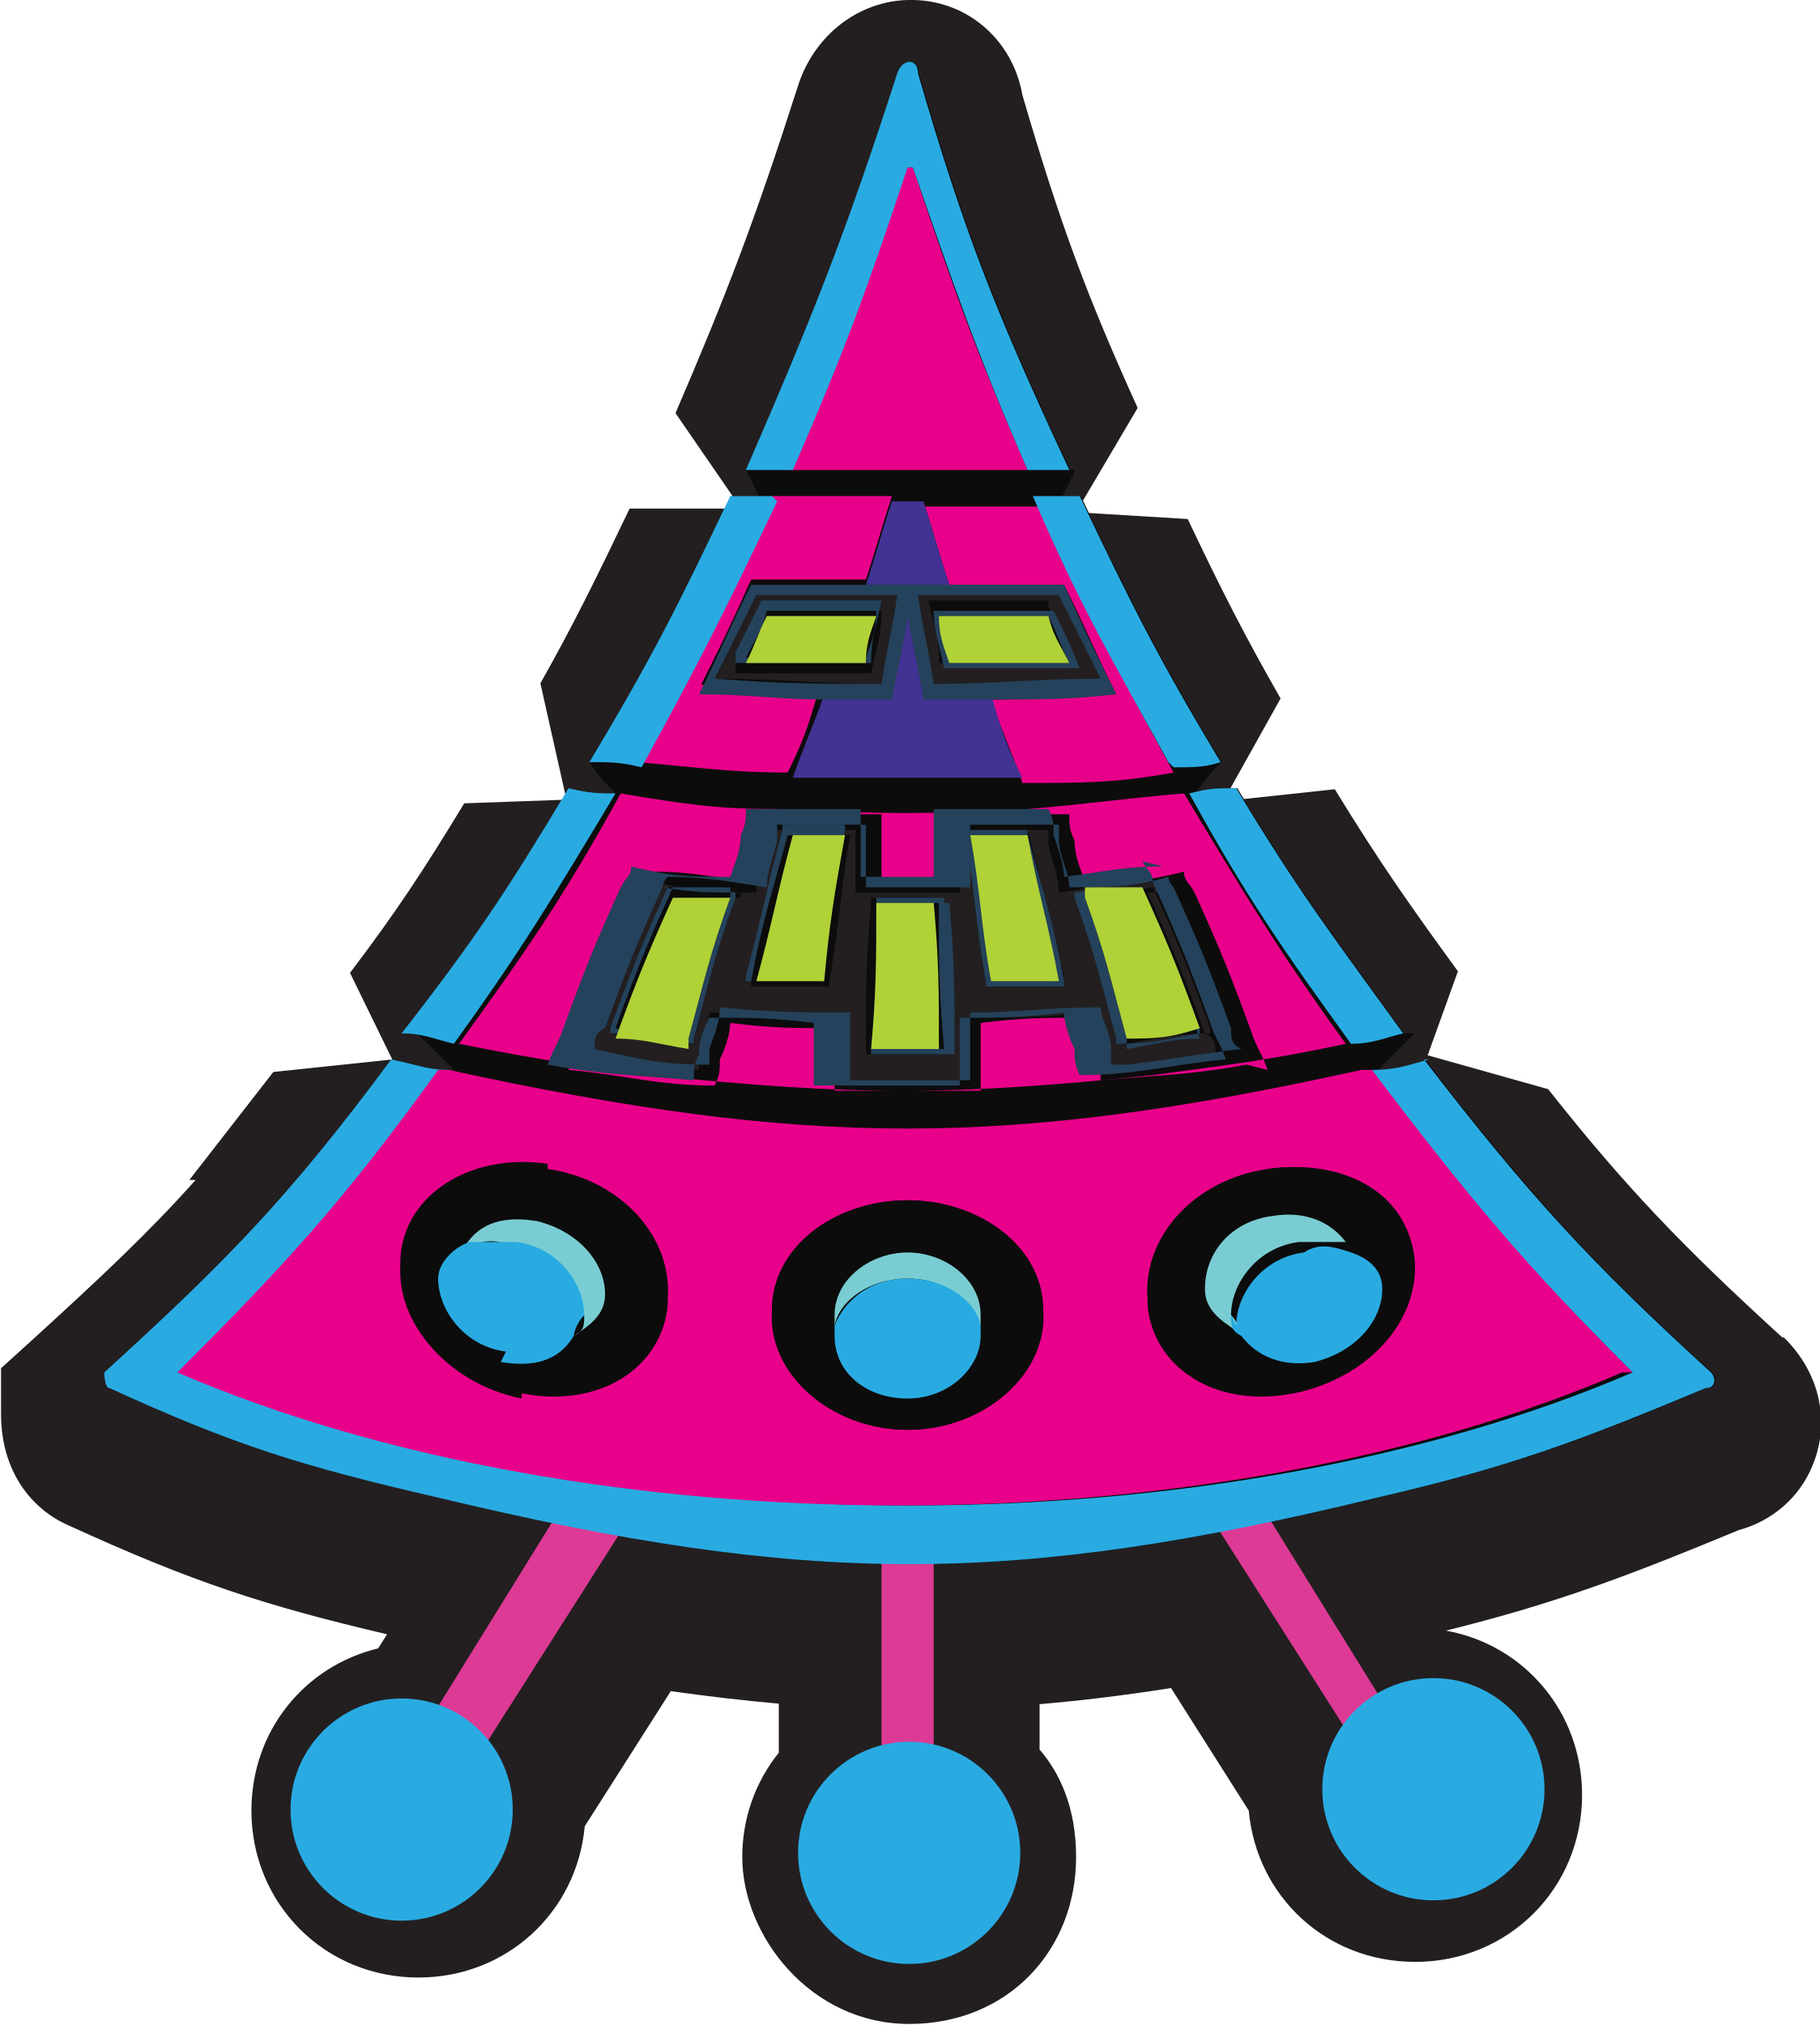
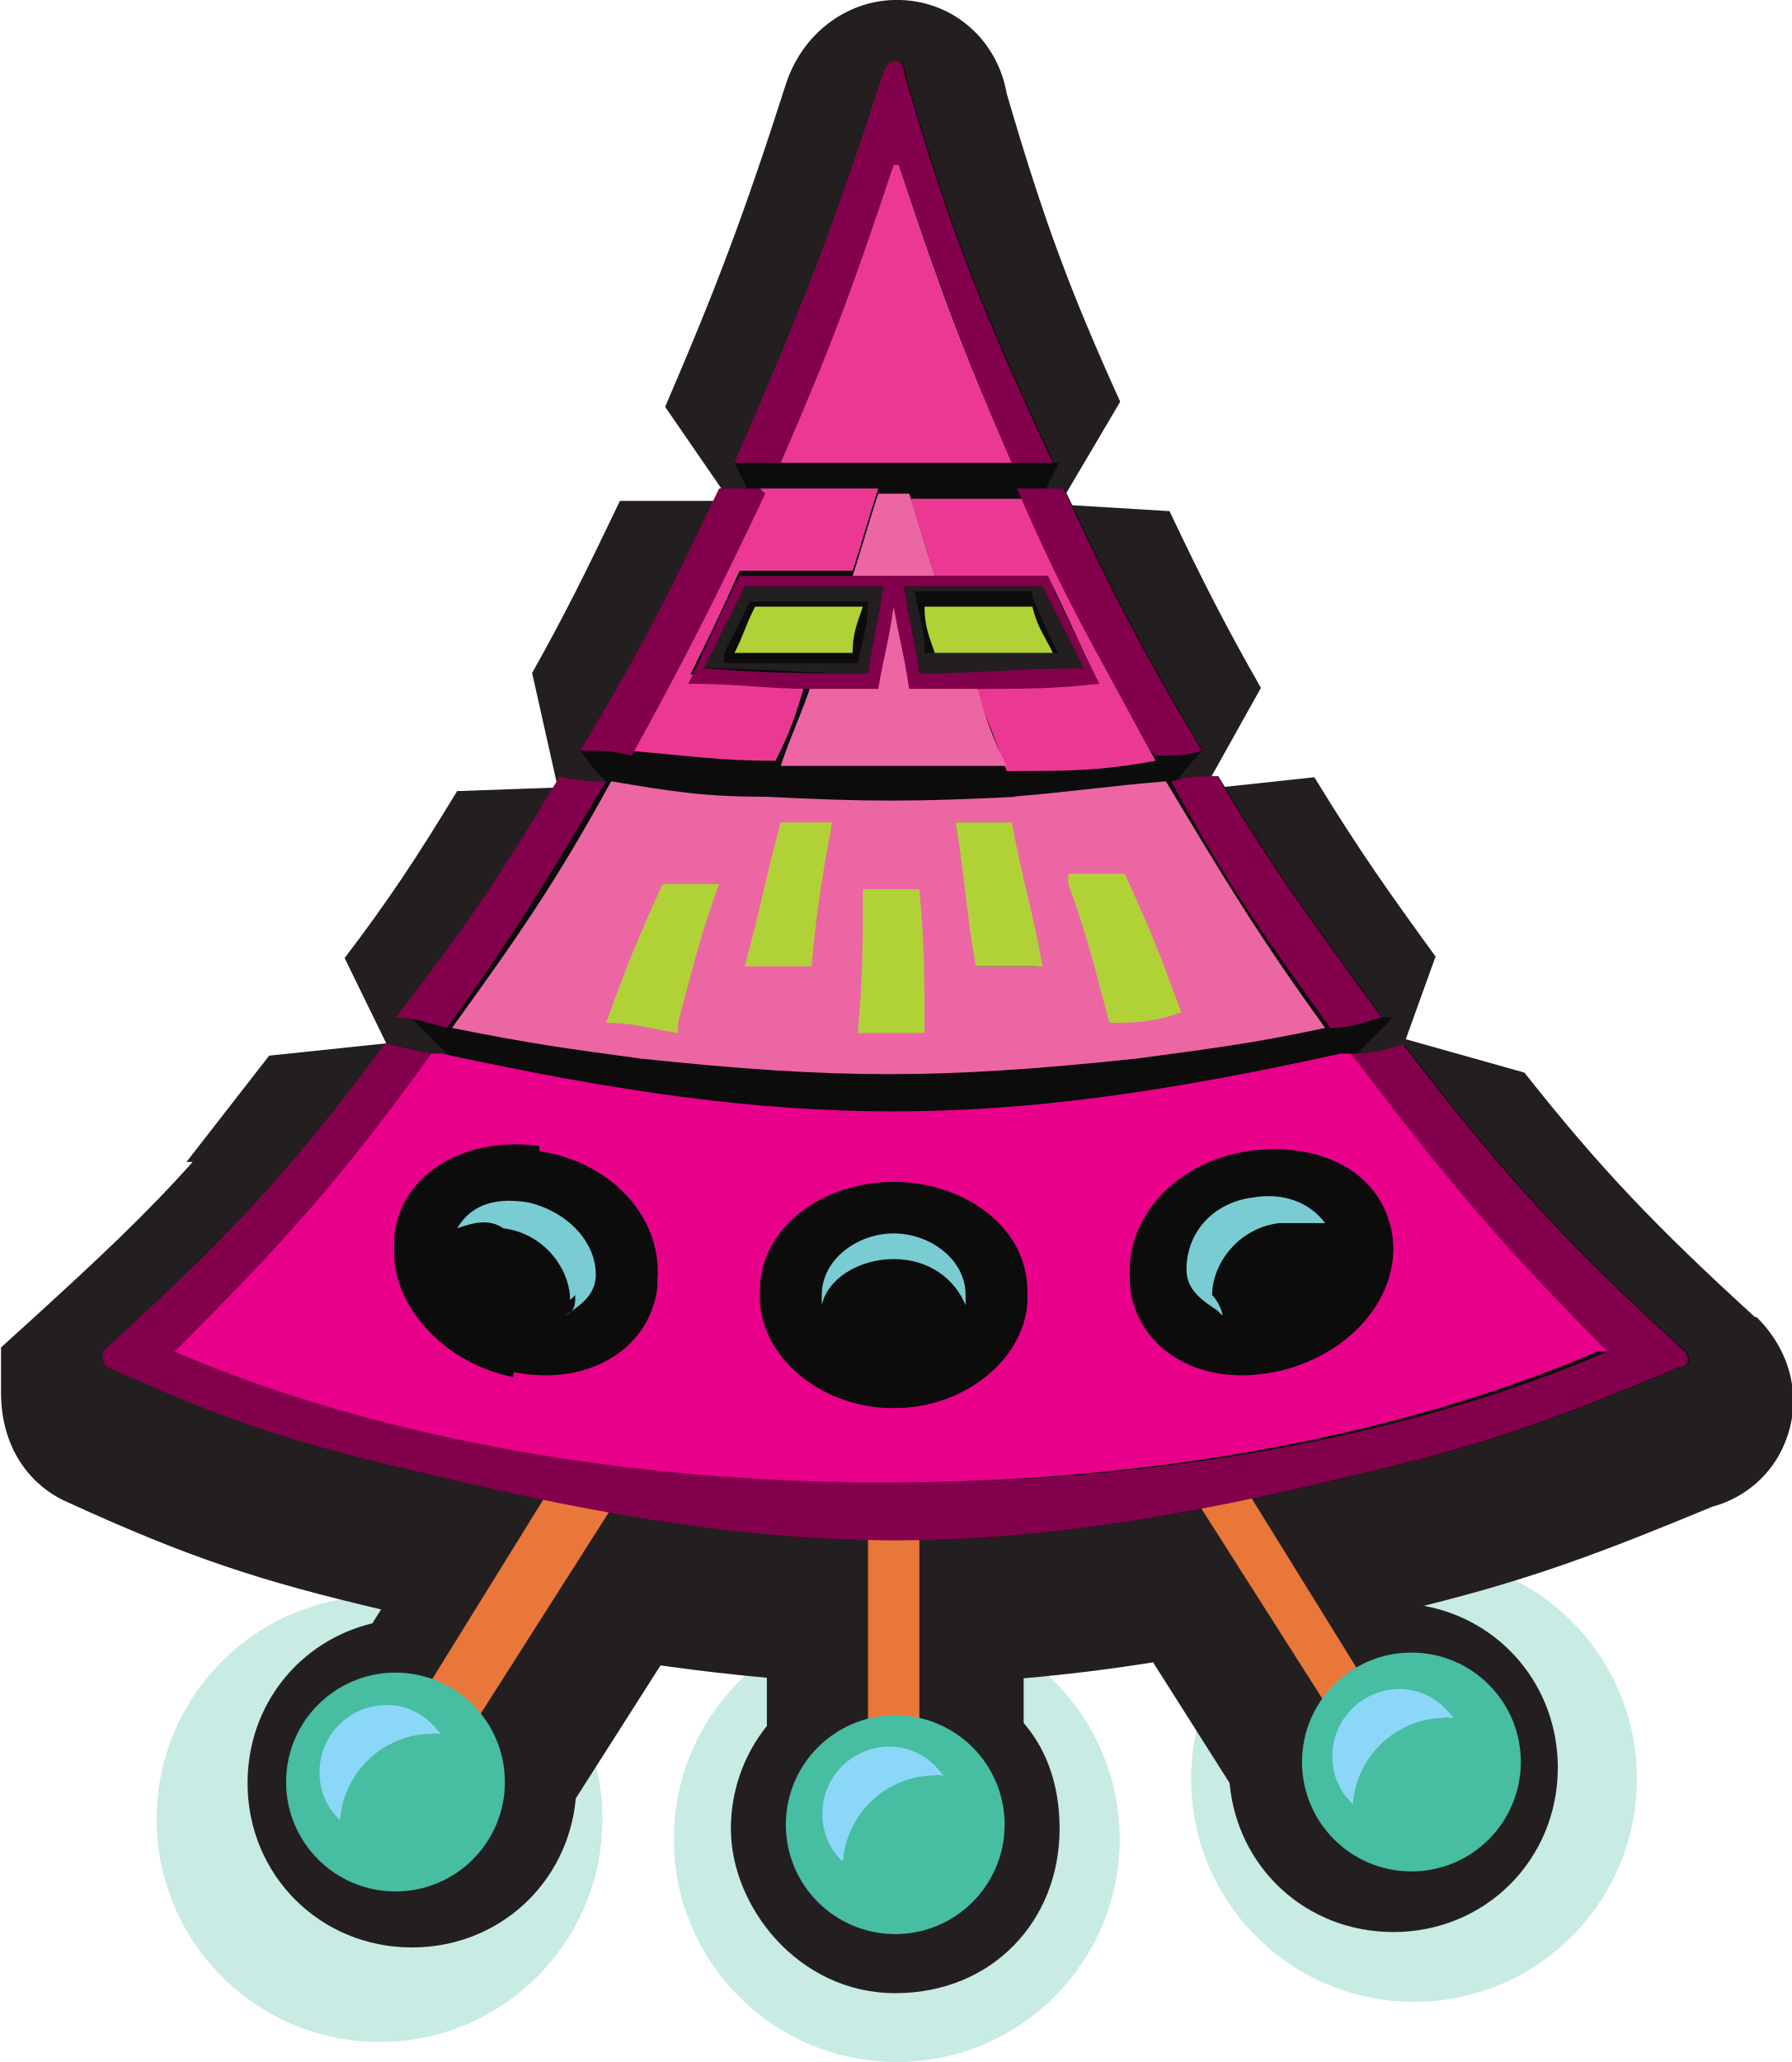
- <svg xmlns="http://www.w3.org/2000/svg" id="Layer_2" overflow="visible" data-name="Layer 2" viewBox="0 0 34.88 38.82">
+ <svg xmlns="http://www.w3.org/2000/svg" id="Layer_2" overflow="visible" data-name="Layer 2" viewBox="0 0 34.88 40.14">
  <defs>
    <style>
      .cls-1 {
+         fill: #e9773a;
+       }
+ 
+       .cls-2 {
        fill: #231f20;
      }

-       .cls-2 {
+       .cls-3 {
        fill: #79cdd2;
-       }
- 
-       .cls-2, .cls-3 {
        isolation: isolate;
      }

      .cls-4 {
        fill: #24425b;
      }

      .cls-5 {
        fill: #b0d237;
      }

-       .cls-3 {
-         fill: #dc3a95;
+       .cls-6 {
+         opacity: .3;
      }

-       .cls-6 {
+       .cls-6, .cls-7 {
+         fill: #47bda1;
+       }
+ 
+       .cls-8 {
+         fill: #ed66a4;
+       }
+ 
+       .cls-9 {
        fill: #e9008a;
      }

-       .cls-7 {
-         fill: #29abe2;
-       }
- 
-       .cls-8 {
+       .cls-10 {
        fill: #0c0c0c;
      }

-       .cls-9 {
-         fill: #423292;
+       .cls-11 {
+         fill: #8bd7f8;
+       }
+ 
+       .cls-12 {
+         fill: #eb3993;
+       }
+ 
+       .cls-13 {
+         fill: #83004c;
      }
    </style>
  </defs>
  <g id="Layer_1-2" data-name="Layer 1">
    <g>
-       <path class="cls-1" d="M34.17,25.64c-1.92-1.75-3.02-2.9-4.49-4.76l-2.31-.65.58-1.61c-.88-1.21-1.48-2.05-2.36-3.49l-2.14.23,1.1-1.97c-.68-1.19-1.13-2.07-1.78-3.44l-2.14-.13,1.18-2c-.96-2.12-1.48-3.5-2.21-6-.18-1.03-1.02-1.79-2.07-1.82h-.14c-.93.03-1.76.66-2.08,1.61-.83,2.59-1.37,4.01-2.36,6.31l1.26,1.83h-2.14c-.65,1.36-1.09,2.25-1.71,3.35l.5,2.23-1.96.07c-.79,1.3-1.31,2.09-2.19,3.25l.81,1.66-2.28.24-1.61,2.07h.12c-.9,1.01-1.81,1.86-3.08,3.02l-.65.59v.88c0,1.09.58,1.82,1.29,2.13,2.38,1.09,3.77,1.54,6.11,2.09l-.17.27c-1.41.34-2.43,1.58-2.43,3.11,0,1.79,1.41,3.2,3.2,3.2,1.69,0,3.04-1.25,3.19-2.9l1.65-2.59c.71.1,1.4.18,2.07.24v.94c-.45.56-.7,1.26-.7,2,0,1.51,1.31,3.2,3.2,3.2s3.2-1.41,3.2-3.2c0-.96-.32-1.62-.7-2.06v-.87c.81-.07,1.64-.17,2.52-.31l1.49,2.35c.15,1.65,1.49,2.9,3.19,2.9,1.79,0,3.2-1.41,3.2-3.2,0-1.59-1.11-2.88-2.61-3.15,2.13-.53,3.47-1.04,5.62-1.93.63-.17,1.16-.62,1.41-1.24.34-.82.15-1.76-.55-2.45Z" />
+       <circle class="cls-6" cx="7.39" cy="35.41" r="4.34" />
+       <circle class="cls-6" cx="17.46" cy="35.8" r="4.34" />
+       <circle class="cls-6" cx="27.53" cy="34.63" r="4.34" />
      <g>
+         <path class="cls-2" d="M34.17,25.64c-1.92-1.75-3.02-2.9-4.49-4.76l-2.31-.65.58-1.61c-.88-1.21-1.48-2.05-2.36-3.49l-2.14.23,1.1-1.97c-.68-1.19-1.13-2.07-1.78-3.44l-2.14-.13,1.18-2c-.96-2.12-1.48-3.5-2.21-6-.18-1.03-1.02-1.79-2.07-1.82h-.14c-.93.03-1.76.66-2.08,1.61-.83,2.59-1.37,4.01-2.36,6.31l1.26,1.83h-2.14c-.65,1.36-1.09,2.25-1.71,3.35l.5,2.23-1.96.07c-.79,1.3-1.31,2.09-2.19,3.25l.81,1.66-2.28.24-1.61,2.07h.12c-.9,1.01-1.81,1.86-3.08,3.02l-.65.59v.88c0,1.09.58,1.82,1.29,2.13,2.38,1.09,3.77,1.54,6.11,2.09l-.17.27c-1.41.34-2.43,1.58-2.43,3.11,0,1.79,1.41,3.2,3.2,3.2,1.69,0,3.04-1.25,3.19-2.9l1.65-2.59c.71.1,1.4.18,2.07.24v.94c-.45.56-.7,1.26-.7,2,0,1.51,1.31,3.2,3.2,3.2s3.2-1.41,3.2-3.2c0-.96-.32-1.62-.7-2.06v-.87c.81-.07,1.64-.17,2.52-.31l1.49,2.35c.15,1.65,1.49,2.9,3.19,2.9,1.79,0,3.2-1.41,3.2-3.2,0-1.59-1.11-2.88-2.61-3.15,2.13-.53,3.47-1.04,5.62-1.93.63-.17,1.16-.62,1.41-1.24.34-.82.15-1.76-.55-2.45Z" />
        <g>
-           <path class="cls-8" d="M11.32,14.61c.2.3.3.4.5.6-.3,0-.5,0-.9-.1-1.2,2-1.8,2.9-3.2,4.7.13,0,.23.01.33.03.26.26.45.45.7.7-.04,0-.08-.02-.13-.03-.4,0-.6-.1-1.1-.2-2,2.7-3.2,3.9-5.5,6,0,0,0,.3.1.3,2.4,1.1,3.7,1.5,6.3,2.1,7.1,1.7,11,1.7,18,0,2.6-.6,3.9-1.1,6.3-2.1.2,0,.2-.2.1-.3-2.29-2.09-3.49-3.39-5.48-5.98-.31.08-.53.16-.91.17l.69-.69h-.1s-.09,0-.13,0c.01,0,.02,0,.03,0-1.3-1.8-2-2.7-3.2-4.7-.35,0-.48,0-.78.07.19-.28.29-.38.48-.57-1.2-2-1.7-3-2.7-5.1h-.35c.08-.17.17-.33.25-.5h-.1c-1.4-3-2-4.5-2.9-7.6,0-.3-.3-.3-.4,0-1,3.1-1.6,4.6-2.9,7.6.08.17.17.33.25.5h-.55c-1,2.1-1.5,3.1-2.7,5.1M10.14,26.13s.02,0,.03,0c-.01,0-.02,0-.03,0Z" />
-           <path class="cls-8" d="M27.32,20.31s.01.01.02.02c.03,0,.05-.01.08-.02h-.1Z" />
+           <g>
+             <path class="cls-10" d="M11.32,14.61c.2.3.3.4.5.6-.3,0-.5,0-.9-.1-1.2,2-1.8,2.9-3.2,4.7.13,0,.23.01.33.03.26.26.45.45.7.7-.04,0-.08-.02-.13-.03-.4,0-.6-.1-1.1-.2-2,2.7-3.2,3.9-5.5,6,0,0,0,.3.1.3,2.4,1.1,3.7,1.5,6.3,2.1,7.1,1.7,11,1.7,18,0,2.6-.6,3.9-1.1,6.3-2.1.2,0,.2-.2.1-.3-2.29-2.09-3.49-3.39-5.48-5.98-.31.08-.53.16-.91.17l.69-.69h-.1s-.09,0-.13,0c.01,0,.02,0,.03,0-1.3-1.8-2-2.7-3.2-4.7-.35,0-.48,0-.78.07.19-.28.29-.38.48-.57-1.2-2-1.7-3-2.7-5.1h-.35c.08-.17.17-.33.25-.5h-.1c-1.4-3-2-4.5-2.9-7.6,0-.3-.3-.3-.4,0-1,3.1-1.6,4.6-2.9,7.6.08.17.17.33.25.5h-.55c-1,2.1-1.5,3.1-2.7,5.1M10.14,26.13s.02,0,.03,0c-.01,0-.02,0-.03,0Z" />
+             <path class="cls-10" d="M27.32,20.31s.01.01.02.02c.03,0,.05-.01.08-.02h-.1Z" />
+           </g>
+           <g>
+             <path class="cls-1" d="M17.9,33.71v-3.9h-1v3.9c-.4.2-.7.6-.7,1.1s.5,1.2,1.2,1.2,1.2-.5,1.2-1.2-.3-.9-.7-1.1Z" />
+             <path class="cls-1" d="M26.9,32.61h-.4l-2.6-4.2-.8.5,2.8,4.4v.3c0,.7.5,1.2,1.2,1.2s1.2-.5,1.2-1.2-.5-1.2-1.2-1.2l-.2.2Z" />
+             <path class="cls-1" d="M11,28.51l-2.6,4.2h-.4c-.7,0-1.2.5-1.2,1.2s.5,1.2,1.2,1.2,1.2-.5,1.2-1.2,0-.2,0-.3l2.8-4.4-.8-.5-.2-.2Z" />
+           </g>
+           <g>
+             <path class="cls-10" d="M17.1,9.61h3.2c.1-.2.2-.4.3-.6h-6.3c.1.2.2.4.3.6h2.6-.1Z" />
+             <path class="cls-10" d="M15,15.51c2,.1,2.9.1,4.9,0,1.2,0,1.8-.1,3-.3h0c.2-.3.3-.4.5-.6-.4,0-.6,0-.9.1-1.2.1-1.8.2-2.9.2h-4.4c-1.2,0-1.8,0-2.9-.2-.4,0-.6,0-1-.1.2.3.3.4.5.6h.1c1.2.1,1.8.2,3,.3h.1Z" />
+             <path class="cls-10" d="M27,19.81c-.4,0-.6.1-1,.2-1.5.3-2.2.4-3.7.6-3.8.4-5.8.4-9.6,0-1.5-.2-2.3-.3-3.7-.6-.4,0-.6-.1-1-.2.3.3.5.5.8.8,6.8,1.5,10.6,1.5,17.5,0l.8-.8h-.1Z" />
+             <path class="cls-12" d="M17.3,3.21c-.8,2.3-1.2,3.5-2.2,5.8h4.6c-1-2.3-1.4-3.4-2.2-5.8,0,0-.1,0-.2,0Z" />
+             <path class="cls-12" d="M17.7,9.61c.2.6.3,1,.5,1.6h2.2c.4.8.6,1.3,1,2.1-1,0-1.5.1-2.4.1.2.6.4,1,.6,1.6,1.2,0,1.8,0,2.9-.2-1.1-2-1.6-3-2.6-5.1h-2.3l.1-.1Z" />
+             <path class="cls-12" d="M13.4,13.21c.4-.8.6-1.2,1-2.1h2.2c.2-.6.3-1,.5-1.6h-2.3c-.9,2.1-1.5,3.1-2.6,5.1,1.2.1,1.8.2,2.9.2.3-.6.4-.9.6-1.6-1,0-1.5,0-2.4-.1l.1.1Z" />
+             <path class="cls-13" d="M17.3,3.21h.2c.8,2.3,1.2,3.5,2.2,5.8h.8c-1.4-3-2-4.5-2.9-7.6,0-.3-.3-.3-.4,0-1,3.1-1.6,4.6-2.9,7.6h.9c1-2.3,1.4-3.4,2.2-5.8h-.1Z" />
+             <path class="cls-13" d="M22.5,14.71c.4,0,.6,0,.9-.1h0c-1.2-2-1.7-3-2.7-5.1h-.9c.9,2.1,1.5,3.1,2.6,5.1l.1.1Z" />
+             <path class="cls-13" d="M25.9,20.01c.4,0,.6-.1,1-.2h0c-1.3-1.8-2-2.7-3.2-4.7-.4,0-.5,0-.9.1h0c1.1,2,1.8,3,3.1,4.8Z" />
+             <path class="cls-13" d="M27.4,20.31c-.4.1-.6.2-1.1.2,1.8,2.5,2.9,3.7,5,5.8-7.9,3.4-19.8,3.4-27.7,0,2.1-2.1,3.1-3.3,5-5.8-.4,0-.6-.1-1.1-.2-2,2.7-3.2,3.9-5.5,6,0,0,0,.3.1.3,2.4,1.1,3.7,1.5,6.3,2.1,7.1,1.7,11,1.7,18,0,2.6-.6,3.9-1.1,6.3-2.1.2,0,.2-.2.1-.3-2.3-2.1-3.5-3.4-5.5-6h.1Z" />
+             <path class="cls-13" d="M14.8,9.51h-.8c-1,2.1-1.5,3.1-2.7,5.1.4,0,.6,0,1,.1,1.1-2,1.6-3,2.6-5.1l-.1-.1Z" />
+             <path class="cls-13" d="M11.9,15.21h-.1c-.3,0-.5,0-.9-.1-1.2,2-1.8,2.9-3.2,4.7.4,0,.6.1,1,.2,1.3-1.8,1.9-2.8,3.1-4.8h.1Z" />
+             <path class="cls-9" d="M31.3,26.31c-2.1-2.1-3.1-3.3-5-5.8h-.2c-6.8,1.5-10.6,1.5-17.5,0h-.2c-1.8,2.5-2.9,3.7-5,5.8,7.9,3.4,19.8,3.4,27.7,0h.2ZM24.3,22.41c1.4-.2,2.6.4,2.8,1.6.2,1.1-.8,2.4-2.3,2.7-1.5.3-2.7-.5-2.8-1.7,0-1.2,1-2.3,2.3-2.5v-.1ZM17.4,23.01c1.4,0,2.6.9,2.6,2.1s-1.1,2.3-2.6,2.3-2.7-1.1-2.6-2.3c0-1.2,1.2-2.1,2.6-2.1ZM10.5,22.41c1.4.2,2.4,1.3,2.3,2.5,0,1.2-1.4,2-2.8,1.7-1.5-.3-2.5-1.5-2.3-2.7.2-1.1,1.4-1.8,2.8-1.6v.1Z" />
+             <path class="cls-8" d="M19.8,15.51c-2,.1-2.9.1-4.9,0-1.2,0-1.8-.1-3-.3-1.1,2-1.8,3-3.1,4.8,1.5.3,2.2.4,3.7.6,3.8.4,5.8.4,9.6,0,1.5-.2,2.3-.3,3.7-.6-1.3-1.8-1.9-2.8-3.1-4.8-1.2.1-1.8.2-3,.3h.1Z" />
+             <path class="cls-8" d="M17.3,11.21h.9c-.2-.6-.3-1-.5-1.6h-.6c-.2.6-.3,1-.5,1.6h.7Z" />
+             <path class="cls-8" d="M17.7,13.31c-.1-.6-.2-.9-.3-1.6-.1.6-.2.9-.3,1.6h-1.3c-.2.6-.4,1-.6,1.6h4.4c-.3-.6-.4-.9-.6-1.6h-1.3Z" />
+             <path class="cls-10" d="M17.4,27.41c1.5,0,2.7-1.1,2.6-2.3s-1.2-2.1-2.6-2.1-2.6.9-2.6,2.1,1.1,2.3,2.6,2.3ZM16,25.21c0-.7.7-1.2,1.4-1.2s1.4.5,1.4,1.2v.4c0,.7-.6,1.2-1.4,1.2s-1.4-.6-1.4-1.2v-.4Z" />
+             <path class="cls-10" d="M10,26.71c1.5.3,2.7-.5,2.8-1.7,0-1.2-1-2.3-2.3-2.5-1.4-.2-2.6.4-2.8,1.6-.2,1.1.8,2.4,2.3,2.7v-.1ZM9,23.91c.3-.4.8-.6,1.4-.5.8.1,1.3.7,1.3,1.4,0,.4-.3.6-.6.8-.3.4-.8.6-1.4.5-.8-.2-1.3-.8-1.3-1.4,0-.4.3-.6.6-.7v-.1Z" />
+             <path class="cls-10" d="M24.8,26.71c1.5-.3,2.5-1.5,2.3-2.7-.2-1.1-1.4-1.8-2.8-1.6-1.4.2-2.4,1.3-2.3,2.5,0,1.2,1.4,2,2.8,1.7v.1ZM24.4,23.41c.6-.1,1.1,0,1.4.5.3.1.6.4.6.7,0,.6-.5,1.3-1.3,1.4-.6.1-1.1,0-1.4-.5-.3-.2-.6-.4-.6-.8,0-.6.5-1.2,1.3-1.4v.1Z" />
+             <path class="cls-3" d="M17.4,24.51c.7,0,1.2.4,1.4.9v-.2c0-.7-.7-1.2-1.4-1.2s-1.4.5-1.4,1.2v.2c.1-.5.7-.9,1.4-.9Z" />
+             <path class="cls-3" d="M11.2,25.21c0,.2,0,.3-.2.4.3-.2.6-.4.6-.8,0-.6-.5-1.2-1.3-1.4-.6-.1-1.1,0-1.4.5.3-.1.6-.2.9,0,.8.1,1.3.8,1.3,1.4l.1-.1Z" />
+             <path class="cls-3" d="M23.8,25.61c0-.1-.1-.3-.2-.4,0-.6.5-1.3,1.3-1.4h.9c-.3-.4-.8-.6-1.4-.5-.8.1-1.3.7-1.3,1.4,0,.4.3.6.6.8l.1.1Z" />
+             <path class="cls-2" d="M21.1,13.01c-.3-.6-.5-1-.8-1.6h-2.7c.1.7.2,1,.3,1.7,1.3,0,1.9,0,3.2-.1ZM20.1,11.61c.2.5.3.7.5,1.1h-2.6v-.1c0-.4-.1-.6-.2-1.1h2.3v.1Z" />
+             <path class="cls-2" d="M13.7,13.01c1.3,0,1.9.1,3.2.1.1-.7.2-1,.3-1.7h-2.7c-.3.6-.5,1-.8,1.6ZM16.9,11.71c0,.5-.1.7-.2,1.2h-2.6v-.2l.5-1h2.3Z" />
+             <path class="cls-13" d="M17.3,11.21h-2.9c-.4.8-.6,1.3-1,2.1,1,0,1.5.1,2.4.1h1.3c.1-.6.2-.9.3-1.6.1.6.2.9.3,1.6h1.3c1,0,1.5,0,2.4-.1-.4-.8-.6-1.2-1-2.1h-3.1ZM17.2,11.41c-.1.7-.2,1-.3,1.7-1.3,0-1.9,0-3.2-.1l.8-1.6c1.1,0,1.6,0,2.7,0ZM17.6,11.41h2.7c.3.6.5,1,.8,1.6-1.3,0-1.9.1-3.2.1-.1-.7-.2-1-.3-1.7Z" />
+             <path class="cls-5" d="M18.2,12.71h2.3c-.2-.4-.3-.5-.4-.9h-2.1c0,.4.1.6.2.9h0Z" />
+             <path class="cls-5" d="M16.6,12.71c0-.4.1-.6.2-.9h-2.1c-.2.4-.2.5-.4.9h2.3Z" />
+             <path class="cls-4" d="M19,18.81c-.1-1.1-.2-1.7-.4-2.8h1c.3,1.1.4,1.7.6,2.8h-1.3.1Z" />
+             <path class="cls-5" d="M13.2,19.91c.3-1.1.4-1.6.8-2.7h-1.1c-.5,1.1-.7,1.6-1.1,2.7.5,0,.8.1,1.4.2v-.2Z" />
+             <path class="cls-5" d="M17.9,17.31h-1.1c0,1.1,0,1.7-.1,2.8h1.3c0-1.1,0-1.7-.1-2.8h0Z" />
+             <path class="cls-5" d="M20.8,17.21c.4,1.1.5,1.6.8,2.7.5,0,.8,0,1.4-.2-.4-1.1-.6-1.6-1.1-2.7h-1.1v.2Z" />
+             <path class="cls-5" d="M15.8,18.81c.1-1.1.2-1.7.4-2.8h-1c-.3,1.1-.4,1.7-.7,2.8h1.3Z" />
+             <path class="cls-5" d="M18.6,16.01c.2,1.1.2,1.7.4,2.8h1.3c-.2-1.1-.4-1.7-.6-2.8h-1.1Z" />
+           </g>
        </g>
-         <g>
-           <path class="cls-3" d="M17.9,33.71v-3.9h-1v3.9c-.4.2-.7.6-.7,1.1s.5,1.2,1.2,1.2,1.2-.5,1.2-1.2-.3-.9-.7-1.1Z" />
-           <path class="cls-3" d="M26.9,32.61h-.4l-2.6-4.2-.8.5,2.8,4.4v.3c0,.7.5,1.2,1.2,1.2s1.2-.5,1.2-1.2-.5-1.2-1.2-1.2l-.2.2Z" />
-           <path class="cls-3" d="M11,28.51l-2.6,4.2h-.4c-.7,0-1.2.5-1.2,1.2s.5,1.2,1.2,1.2,1.2-.5,1.2-1.2,0-.2,0-.3l2.8-4.4-.8-.5-.2-.2Z" />
-         </g>
-         <g>
-           <path class="cls-8" d="M17.1,9.61h3.2c.1-.2.2-.4.3-.6h-6.3c.1.2.2.4.3.6h2.6-.1Z" />
-           <path class="cls-8" d="M15,15.51c2,.1,2.9.1,4.9,0,1.2,0,1.8-.1,3-.3h0c.2-.3.3-.4.5-.6-.4,0-.6,0-.9.1-1.2.1-1.8.2-2.9.2h-4.4c-1.2,0-1.8,0-2.9-.2-.4,0-.6,0-1-.1.2.3.3.4.5.6h.1c1.2.1,1.8.2,3,.3h.1Z" />
-           <path class="cls-8" d="M27,19.81c-.4,0-.6.1-1,.2-1.5.3-2.2.4-3.7.6-3.8.4-5.8.4-9.6,0-1.5-.2-2.3-.3-3.7-.6-.4,0-.6-.1-1-.2.3.3.5.5.8.8,6.8,1.5,10.6,1.5,17.5,0l.8-.8h-.1Z" />
-           <path class="cls-6" d="M17.3,3.21c-.8,2.3-1.2,3.5-2.2,5.8h4.6c-1-2.3-1.4-3.4-2.2-5.8,0,0-.1,0-.2,0Z" />
-           <path class="cls-6" d="M17.7,9.61c.2.6.3,1,.5,1.6h2.2c.4.8.6,1.3,1,2.1-1,0-1.5.1-2.4.1.2.6.4,1,.6,1.6,1.2,0,1.8,0,2.9-.2-1.1-2-1.6-3-2.6-5.1h-2.3l.1-.1Z" />
-           <path class="cls-6" d="M13.4,13.21c.4-.8.6-1.2,1-2.1h2.2c.2-.6.3-1,.5-1.6h-2.3c-.9,2.1-1.5,3.1-2.6,5.1,1.2.1,1.8.2,2.9.2.3-.6.4-.9.6-1.6-1,0-1.5,0-2.4-.1l.1.1Z" />
-           <path class="cls-7" d="M17.3,3.21h.2c.8,2.3,1.2,3.5,2.2,5.8h.8c-1.4-3-2-4.5-2.9-7.6,0-.3-.3-.3-.4,0-1,3.1-1.6,4.6-2.9,7.6h.9c1-2.3,1.4-3.4,2.2-5.8h-.1Z" />
-           <path class="cls-7" d="M22.5,14.71c.4,0,.6,0,.9-.1h0c-1.2-2-1.7-3-2.7-5.1h-.9c.9,2.1,1.5,3.1,2.6,5.1l.1.1Z" />
-           <path class="cls-7" d="M25.9,20.01c.4,0,.6-.1,1-.2h0c-1.3-1.8-2-2.7-3.2-4.7-.4,0-.5,0-.9.1h0c1.1,2,1.8,3,3.1,4.8Z" />
-           <path class="cls-7" d="M27.4,20.31c-.4.1-.6.2-1.1.2,1.8,2.5,2.9,3.7,5,5.8-7.9,3.4-19.8,3.4-27.7,0,2.1-2.1,3.1-3.3,5-5.8-.4,0-.6-.1-1.1-.2-2,2.7-3.2,3.9-5.5,6,0,0,0,.3.1.3,2.4,1.1,3.7,1.5,6.3,2.1,7.1,1.7,11,1.7,18,0,2.6-.6,3.9-1.1,6.3-2.1.2,0,.2-.2.1-.3-2.3-2.1-3.5-3.4-5.5-6h.1Z" />
-           <path class="cls-7" d="M14.8,9.51h-.8c-1,2.1-1.5,3.1-2.7,5.1.4,0,.6,0,1,.1,1.1-2,1.6-3,2.6-5.1l-.1-.1Z" />
-           <path class="cls-7" d="M11.9,15.21h-.1c-.3,0-.5,0-.9-.1-1.2,2-1.8,2.9-3.2,4.7.4,0,.6.1,1,.2,1.3-1.8,1.9-2.8,3.1-4.8h.1Z" />
-           <path class="cls-6" d="M31.3,26.31c-2.1-2.1-3.1-3.3-5-5.8h-.2c-6.8,1.5-10.6,1.5-17.5,0h-.2c-1.8,2.5-2.9,3.7-5,5.8,7.9,3.4,19.8,3.4,27.7,0h.2ZM24.3,22.41c1.4-.2,2.6.4,2.8,1.6.2,1.1-.8,2.4-2.3,2.7-1.5.3-2.7-.5-2.8-1.7,0-1.2,1-2.3,2.3-2.5v-.1ZM17.4,23.01c1.4,0,2.6.9,2.6,2.1s-1.1,2.3-2.6,2.3-2.7-1.1-2.6-2.3c0-1.2,1.2-2.1,2.6-2.1ZM10.5,22.41c1.4.2,2.4,1.3,2.3,2.5,0,1.2-1.4,2-2.8,1.7-1.5-.3-2.5-1.5-2.3-2.7.2-1.1,1.4-1.8,2.8-1.6v.1Z" />
-           <path class="cls-6" d="M19.8,15.51c-2,.1-2.9.1-4.9,0-1.2,0-1.8-.1-3-.3-1.1,2-1.8,3-3.1,4.8,1.5.3,2.2.4,3.7.6,3.8.4,5.8.4,9.6,0,1.5-.2,2.3-.3,3.7-.6-1.3-1.8-1.9-2.8-3.1-4.8-1.2.1-1.8.2-3,.3h.1ZM23.9,20.41c-1.1.2-1.7.2-2.8.3,0-.2,0-.3-.1-.5,0-.3-.1-.5-.2-.7-.8,0-1.2,0-2,.1v1.3h-2.8v-1.2c-.8,0-1.2,0-2-.1,0,.2-.1.5-.2.7,0,.2,0,.3-.1.5-1.1,0-1.7-.2-2.8-.3.1-.3.2-.4.3-.7.4-1.1.6-1.6,1.1-2.7,0-.2.1-.2.2-.4.8,0,1.1.1,1.9.2,0-.2.1-.5.2-.8,0-.2,0-.3.1-.5h2.2v1.3h1.4v-1.3h2.2c0,.2,0,.3.1.5,0,.3.1.5.2.8.8,0,1.1,0,1.9-.2,0,.2.1.2.2.4.5,1.1.7,1.6,1.1,2.7.1.3.2.4.3.7l-.4-.1Z" />
-           <path class="cls-9" d="M17.3,11.21h.9c-.2-.6-.3-1-.5-1.6h-.6c-.2.6-.3,1-.5,1.6h.7Z" />
-           <path class="cls-9" d="M17.7,13.31c-.1-.6-.2-.9-.3-1.6-.1.6-.2.9-.3,1.6h-1.3c-.2.6-.4,1-.6,1.6h4.4c-.3-.6-.4-.9-.6-1.6h-1.3Z" />
-           <path class="cls-8" d="M17.4,27.41c1.5,0,2.7-1.1,2.6-2.3s-1.2-2.1-2.6-2.1-2.6.9-2.6,2.1,1.1,2.3,2.6,2.3ZM16,25.21c0-.7.7-1.2,1.4-1.2s1.4.5,1.4,1.2v.4c0,.7-.6,1.2-1.4,1.2s-1.4-.6-1.4-1.2v-.4Z" />
-           <path class="cls-8" d="M10,26.71c1.5.3,2.7-.5,2.8-1.7,0-1.2-1-2.3-2.3-2.5-1.4-.2-2.6.4-2.8,1.6-.2,1.1.8,2.4,2.3,2.7v-.1ZM9,23.91c.3-.4.8-.6,1.4-.5.8.1,1.3.7,1.3,1.4,0,.4-.3.6-.6.8-.3.4-.8.6-1.4.5-.8-.2-1.3-.8-1.3-1.4,0-.4.3-.6.6-.7v-.1Z" />
-           <path class="cls-8" d="M24.8,26.71c1.5-.3,2.5-1.5,2.3-2.7-.2-1.1-1.4-1.8-2.8-1.6-1.4.2-2.4,1.3-2.3,2.5,0,1.2,1.4,2,2.8,1.7v.1ZM24.4,23.41c.6-.1,1.1,0,1.4.5.3.1.6.4.6.7,0,.6-.5,1.3-1.3,1.4-.6.1-1.1,0-1.4-.5-.3-.2-.6-.4-.6-.8,0-.6.5-1.2,1.3-1.4v.1Z" />
-           <path class="cls-2" d="M17.4,24.51c.7,0,1.2.4,1.4.9v-.2c0-.7-.7-1.2-1.4-1.2s-1.4.5-1.4,1.2v.2c.1-.5.7-.9,1.4-.9Z" />
-           <path class="cls-2" d="M11.2,25.21c0,.2,0,.3-.2.4.3-.2.6-.4.6-.8,0-.6-.5-1.2-1.3-1.4-.6-.1-1.1,0-1.4.5.3-.1.6-.2.9,0,.8.1,1.3.8,1.3,1.4l.1-.1Z" />
-           <path class="cls-2" d="M23.8,25.61c0-.1-.1-.3-.2-.4,0-.6.5-1.3,1.3-1.4h.9c-.3-.4-.8-.6-1.4-.5-.8.1-1.3.7-1.3,1.4,0,.4.3.6.6.8l.1.1Z" />
-           <path class="cls-7" d="M17.4,26.81c.8,0,1.4-.6,1.4-1.2v-.2c-.1-.5-.7-.9-1.4-.9s-1.2.4-1.4.9v.2c0,.7.6,1.2,1.4,1.2Z" />
-           <path class="cls-7" d="M9.6,26.11c.6.1,1.1,0,1.4-.5,0-.1.1-.3.2-.4,0-.6-.5-1.3-1.3-1.4h-.9c-.3.1-.6.4-.6.7,0,.6.5,1.3,1.3,1.4l-.1.2Z" />
-           <path class="cls-7" d="M23.6,25.21c0,.2,0,.3.2.4.3.4.8.6,1.4.5.8-.2,1.3-.8,1.3-1.4,0-.4-.3-.6-.6-.7-.3-.1-.6-.2-.9,0-.8.1-1.3.8-1.3,1.4l-.1-.2Z" />
-           <path class="cls-1" d="M21.1,13.01c-.3-.6-.5-1-.8-1.6h-2.7c.1.7.2,1,.3,1.7,1.3,0,1.9,0,3.2-.1ZM20.1,11.61c.2.5.3.7.5,1.1h-2.6v-.1c0-.4-.1-.6-.2-1.1h2.3v.1Z" />
-           <path class="cls-4" d="M18.1,12.81h2.6c-.2-.5-.3-.7-.5-1.1h-2.3c0,.4.1.6.2,1.1v.1-.1ZM18,11.81h2.1c.2.4.2.5.4.9h-2.3c0-.4-.1-.6-.2-.9h0Z" />
-           <path class="cls-1" d="M13.7,13.01c1.3,0,1.9.1,3.2.1.1-.7.2-1,.3-1.7h-2.7c-.3.6-.5,1-.8,1.6ZM16.9,11.71c0,.5-.1.7-.2,1.2h-2.6v-.2l.5-1h2.3Z" />
-           <path class="cls-4" d="M17.3,11.21h-2.9c-.4.8-.6,1.3-1,2.1,1,0,1.5.1,2.4.1h1.3c.1-.6.2-.9.3-1.6.1.6.2.9.3,1.6h1.3c1,0,1.5,0,2.4-.1-.4-.8-.6-1.2-1-2.1h-3.1ZM17.2,11.41c-.1.7-.2,1-.3,1.7-1.3,0-1.9,0-3.2-.1l.8-1.6c1.1,0,1.6,0,2.7,0ZM17.6,11.41h2.7c.3.6.5,1,.8,1.6-1.3,0-1.9.1-3.2.1-.1-.7-.2-1-.3-1.7Z" />
-           <path class="cls-4" d="M14.1,12.71h2.6c0-.5.1-.7.2-1.2h-2.3l-.5,1v.2ZM14.7,11.71h2.1c0,.4-.1.6-.2.9h-2.3c.2-.4.3-.5.4-.9Z" />
-           <path class="cls-5" d="M18.2,12.71h2.3c-.2-.4-.3-.5-.4-.9h-2.1c0,.4.1.6.2.9h0Z" />
-           <path class="cls-5" d="M16.6,12.71c0-.4.1-.6.2-.9h-2.1c-.2.4-.2.5-.4.9h2.3Z" />
-           <path class="cls-1" d="M22.3,17.11s0-.1-.1-.2c-.8,0-1.2.1-1.9.2h0c0-.3-.1-.5-.2-.9v-.3h-1.7v1.2h-2v-1.2h-1.7v.3c0,.3-.2.6-.2.9h0c-.8,0-1.2,0-1.9-.2,0,0,0,.1-.1.2-.5,1.1-.7,1.6-1.1,2.7,0,.2,0,.3-.2.4.9.1,1.3.2,2.2.3v-.3c0-.3.2-.6.2-.8h0c1,0,1.5.1,2.5.1v1.3h2.3v-1.3c1,0,1.5,0,2.5-.1h0c0,.3.1.5.2.8v.3c.9,0,1.3-.1,2.2-.3,0-.2,0-.3-.2-.4-.4-1.1-.6-1.6-1.1-2.7h.3ZM14.1,17.21c-.4,1.1-.5,1.6-.8,2.7v.1c-.7,0-1-.1-1.6-.2v-.1c.4-1.1.6-1.6,1.1-2.7h0c.5,0,.8,0,1.4.1v.1h-.1ZM16.3,16.01c-.2,1.1-.2,1.7-.4,2.8v.1h-1.5v-.1c.2-1.1.4-1.7.7-2.8h1.2v.1-.1ZM16.6,20.21v-.1c0-1.1,0-1.7.1-2.8v-.1h1.3v.1c0,1.1,0,1.7.1,2.8v.1h-1.6.1ZM18.9,18.91v-.1c-.1-1.1-.2-1.7-.4-2.8v-.1h1.2c.3,1.1.4,1.7.7,2.8v.1h-1.5v.1ZM21.5,20.01v-.1c-.3-1.1-.4-1.6-.8-2.7v-.1c.5,0,.8,0,1.4-.1h0c.5,1.1.7,1.6,1.1,2.7v.1c-.7,0-1,.1-1.6.2h-.1Z" />
-           <path class="cls-4" d="M22.3,16.61c-.8,0-1.1.1-1.9.2,0-.2-.1-.5-.2-.8,0-.2,0-.3-.1-.5h-2.2v1.3h-1.4v-1.3h-2.2c0,.2,0,.3-.1.5,0,.3-.1.5-.2.8-.8,0-1.1,0-1.9-.2,0,.2-.1.2-.2.4-.5,1.1-.7,1.6-1.1,2.7-.1.3-.2.4-.3.7,1.1.2,1.7.2,2.8.3,0-.2,0-.3.1-.5,0-.3.1-.5.2-.7.8,0,1.2,0,2,.1v1.2h2.8v-1.3c.8,0,1.2,0,2-.1,0,.2.1.5.2.7,0,.2,0,.3.1.5,1.1,0,1.7-.2,2.8-.3-.1-.3-.2-.4-.3-.7-.4-1.1-.6-1.6-1.1-2.7,0-.2-.1-.2-.2-.4l.4.1ZM21.3,20.41v-.3c0-.3-.2-.6-.2-.8h0c-1,0-1.5.1-2.5.1v1.3h-2.3v-1.3c-1,0-1.5,0-2.5-.1h0c0,.3-.1.5-.2.8v.3c-.9,0-1.3-.1-2.2-.3,0-.2,0-.3.2-.4.4-1.1.6-1.6,1.1-2.7,0,0,0-.1.1-.2.8,0,1.2.1,1.9.2h0c0-.3.1-.5.2-.9v-.3h1.7v1.2h2v-1.2h1.7v.3c0,.3.2.6.2.9h0c.8,0,1.2,0,1.9-.2,0,0,0,.1.1.2.5,1.1.7,1.6,1.1,2.7,0,.2,0,.3.2.4-.9.1-1.3.2-2.2.3h-.3Z" />
-           <path class="cls-4" d="M12.8,17.01c-.5,1.1-.7,1.6-1.1,2.7v.1c.7,0,1,.1,1.6.2v-.1c.3-1.1.4-1.6.8-2.7v-.1c-.5,0-.8,0-1.4-.1h.1ZM14,17.21c-.4,1.1-.5,1.6-.8,2.7-.5,0-.8,0-1.4-.2.4-1.1.6-1.6,1.1-2.7h1.1v.2Z" />
-           <path class="cls-4" d="M19.7,15.91h-1.2v.1c.2,1.1.2,1.7.4,2.8v.1h1.5v-.1c-.2-1.1-.4-1.7-.7-2.8v-.1ZM19,18.81c-.1-1.1-.2-1.7-.4-2.8h1c.3,1.1.4,1.7.6,2.8h-1.3.1Z" />
-           <path class="cls-4" d="M22,17.01h0c-.5,0-.8,0-1.4.1v.1c.4,1.1.5,1.6.8,2.7v.1c.7,0,1-.1,1.6-.2v-.1c-.4-1.1-.6-1.6-1.1-2.7h.1ZM21.6,19.91c-.3-1.1-.4-1.6-.8-2.7h1.1c.5,1.1.7,1.6,1.1,2.7-.5,0-.8.1-1.4.2v-.2Z" />
-           <path class="cls-4" d="M15,15.91c-.3,1.1-.4,1.7-.7,2.8v.1h1.5v-.1c.1-1.1.2-1.7.4-2.8v-.1h-1.2v.1ZM16.1,16.01c-.2,1.1-.2,1.7-.4,2.8h-1.3c.2-1.1.4-1.7.7-2.8h1Z" />
-           <path class="cls-4" d="M18.1,17.31v-.1h-1.3v.1c0,1.1,0,1.7-.1,2.8v.1h1.6v-.1c0-1.1,0-1.7-.1-2.8h-.1ZM18.1,20.11h-1.3c0-1.1,0-1.7.1-2.8h1.1c0,1.1,0,1.7.1,2.8h0Z" />
-           <path class="cls-5" d="M13.2,19.91c.3-1.1.4-1.6.8-2.7h-1.1c-.5,1.1-.7,1.6-1.1,2.7.5,0,.8.1,1.4.2v-.2Z" />
-           <path class="cls-5" d="M17.9,17.31h-1.1c0,1.1,0,1.7-.1,2.8h1.3c0-1.1,0-1.7-.1-2.8h0Z" />
-           <path class="cls-5" d="M20.8,17.21c.4,1.1.5,1.6.8,2.7.5,0,.8,0,1.4-.2-.4-1.1-.6-1.6-1.1-2.7h-1.1v.2Z" />
-           <path class="cls-5" d="M15.8,18.81c.1-1.1.2-1.7.4-2.8h-1c-.3,1.1-.4,1.7-.7,2.8h1.3Z" />
-           <path class="cls-5" d="M18.6,16.01c.2,1.1.2,1.7.4,2.8h1.3c-.2-1.1-.4-1.7-.6-2.8h-1.1Z" />
-         </g>
+         <circle class="cls-7" cx="27.48" cy="34.3" r="2.13" />
+         <circle class="cls-7" cx="17.43" cy="35.52" r="2.13" />
+         <circle class="cls-7" cx="7.7" cy="34.69" r="2.13" />
      </g>
-       <circle class="cls-7" cx="27.48" cy="34.3" r="2.13" />
-       <circle class="cls-7" cx="17.43" cy="35.52" r="2.13" />
-       <circle class="cls-7" cx="7.7" cy="34.69" r="2.13" />
+       <path class="cls-11" d="M8.43,33.74c.05,0,.1.01.15.02-.24-.34-.61-.57-1.05-.57-.72,0-1.31.58-1.31,1.31,0,.37.15.7.4.93.07-.94.85-1.68,1.81-1.68Z" />
+       <path class="cls-11" d="M18.22,34.55c.05,0,.1.01.15.02-.24-.34-.61-.57-1.05-.57-.72,0-1.31.58-1.31,1.31,0,.37.15.7.4.93.07-.94.85-1.68,1.81-1.68Z" />
+       <path class="cls-11" d="M28.15,33.43c.05,0,.1.01.15.02-.24-.34-.61-.57-1.05-.57-.72,0-1.31.58-1.31,1.31,0,.37.15.7.4.93.07-.94.85-1.68,1.81-1.68Z" />
    </g>
  </g>
</svg>
